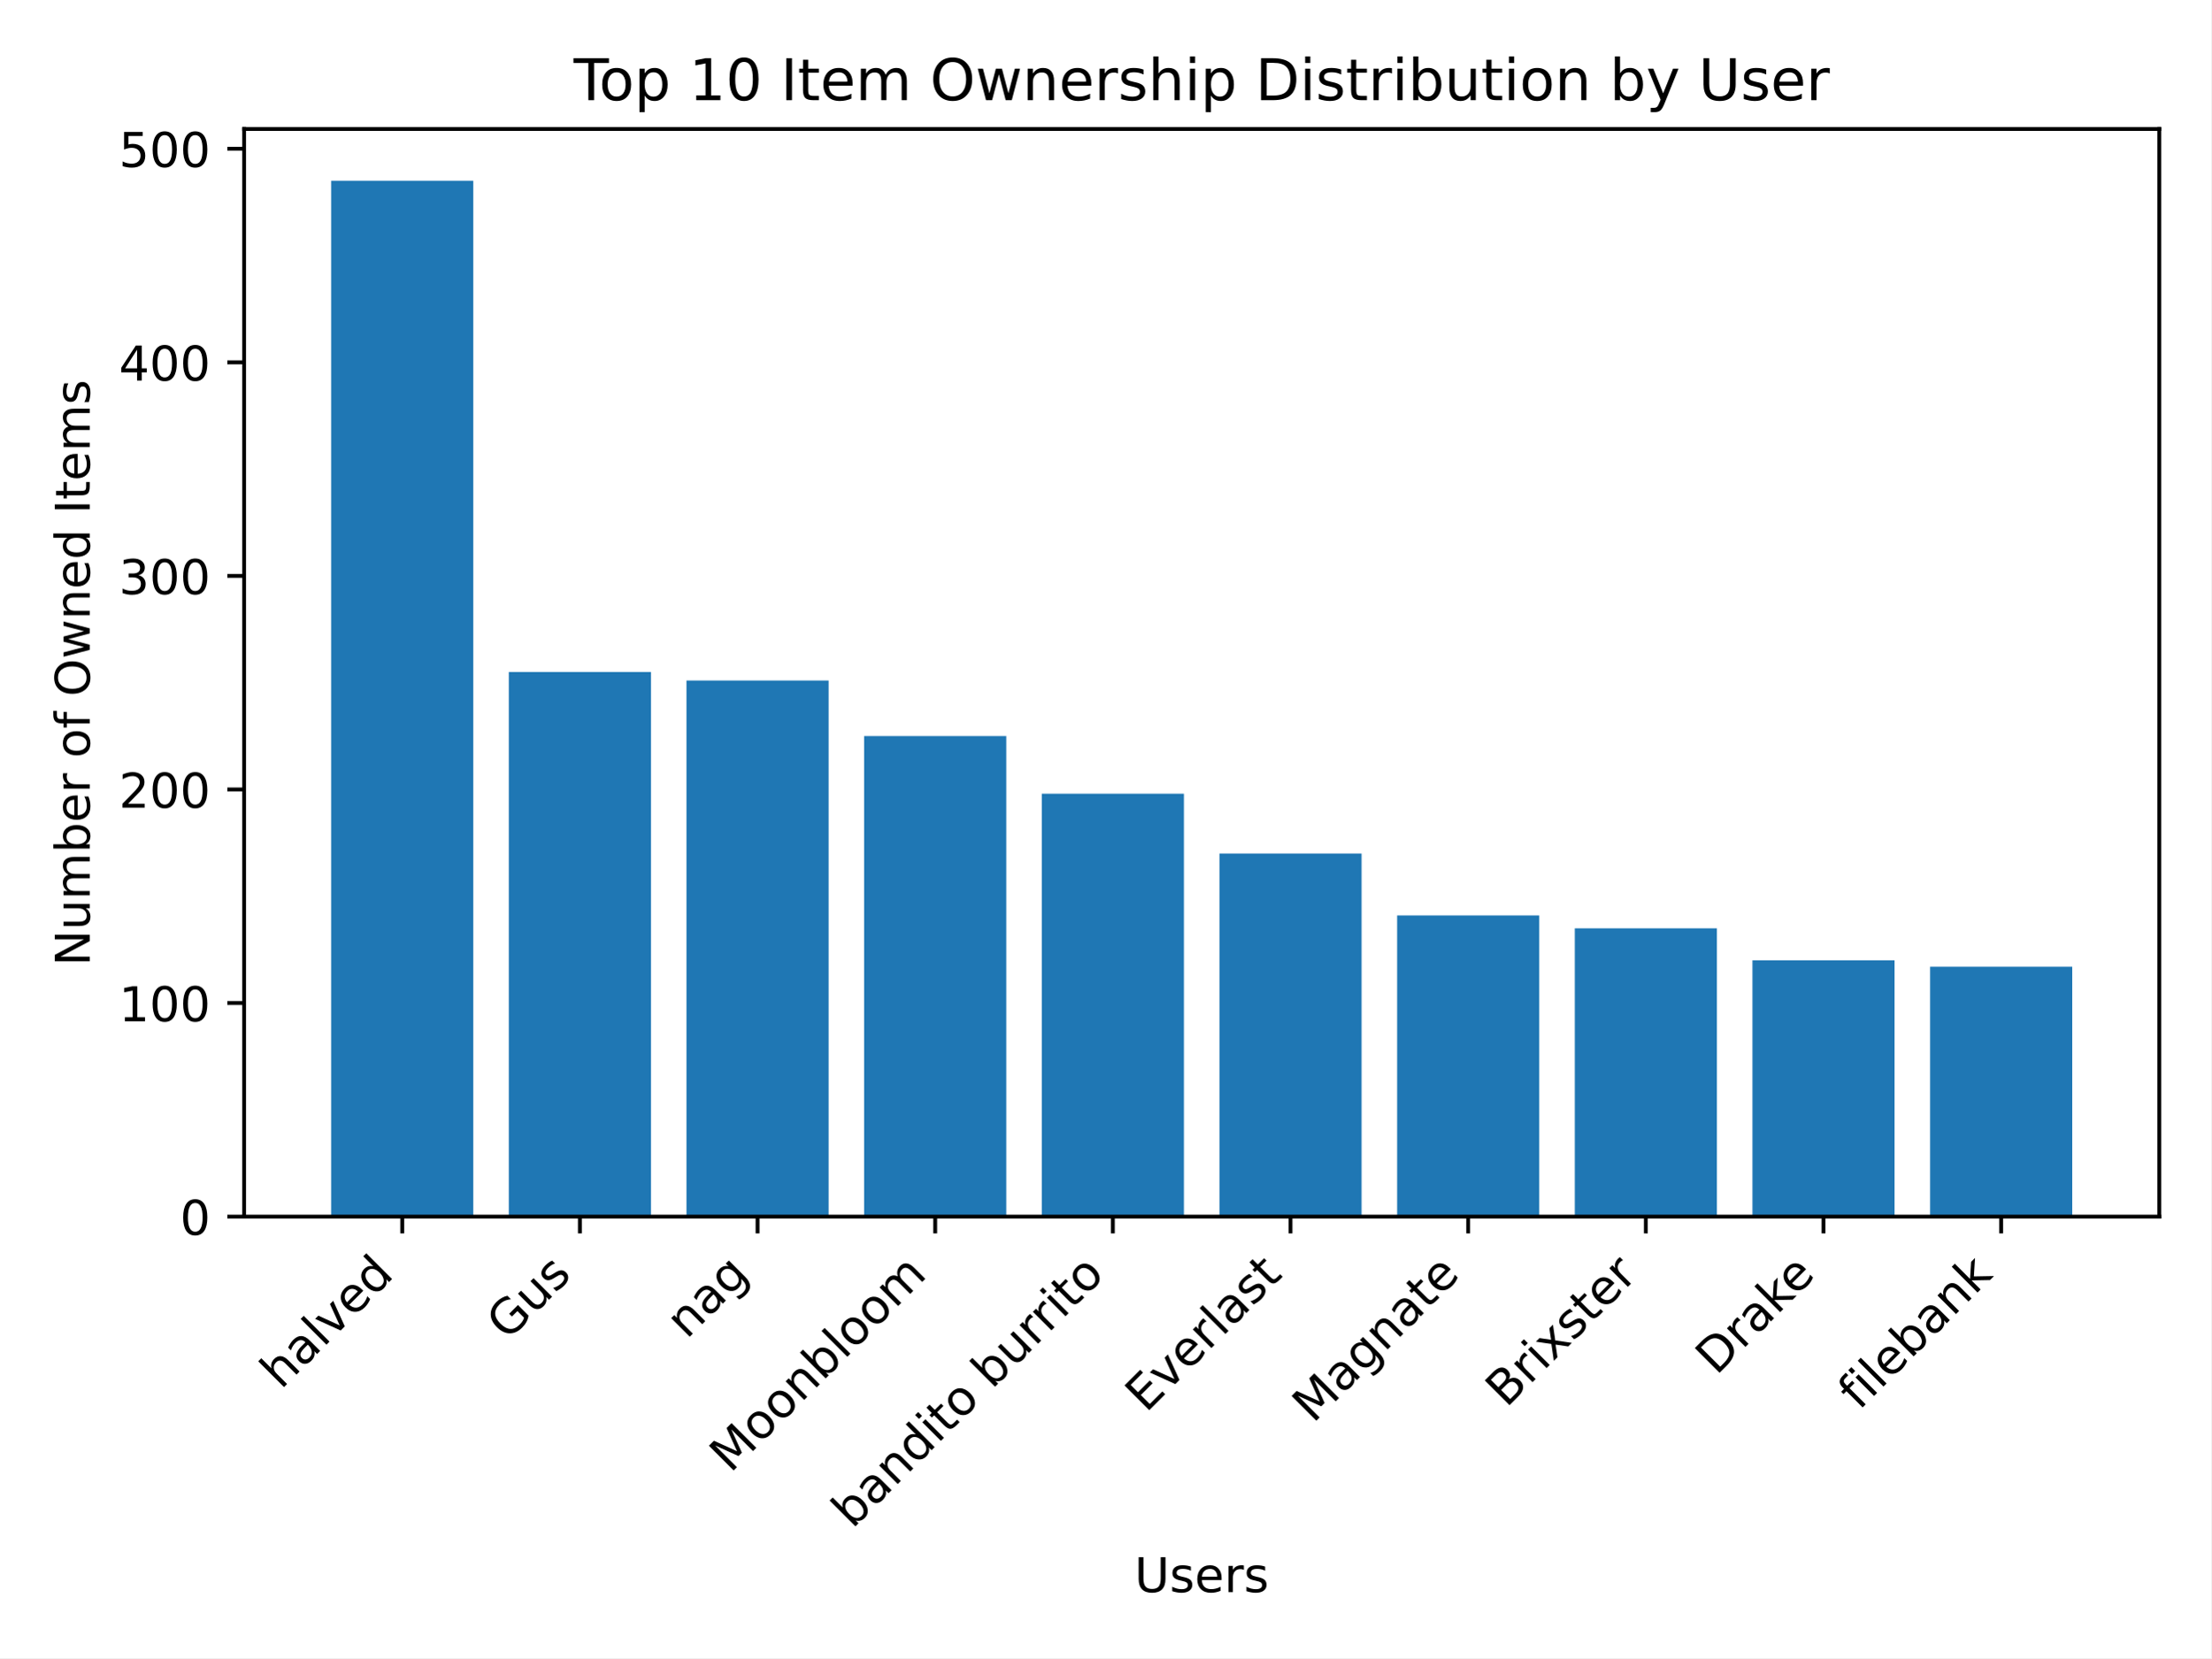
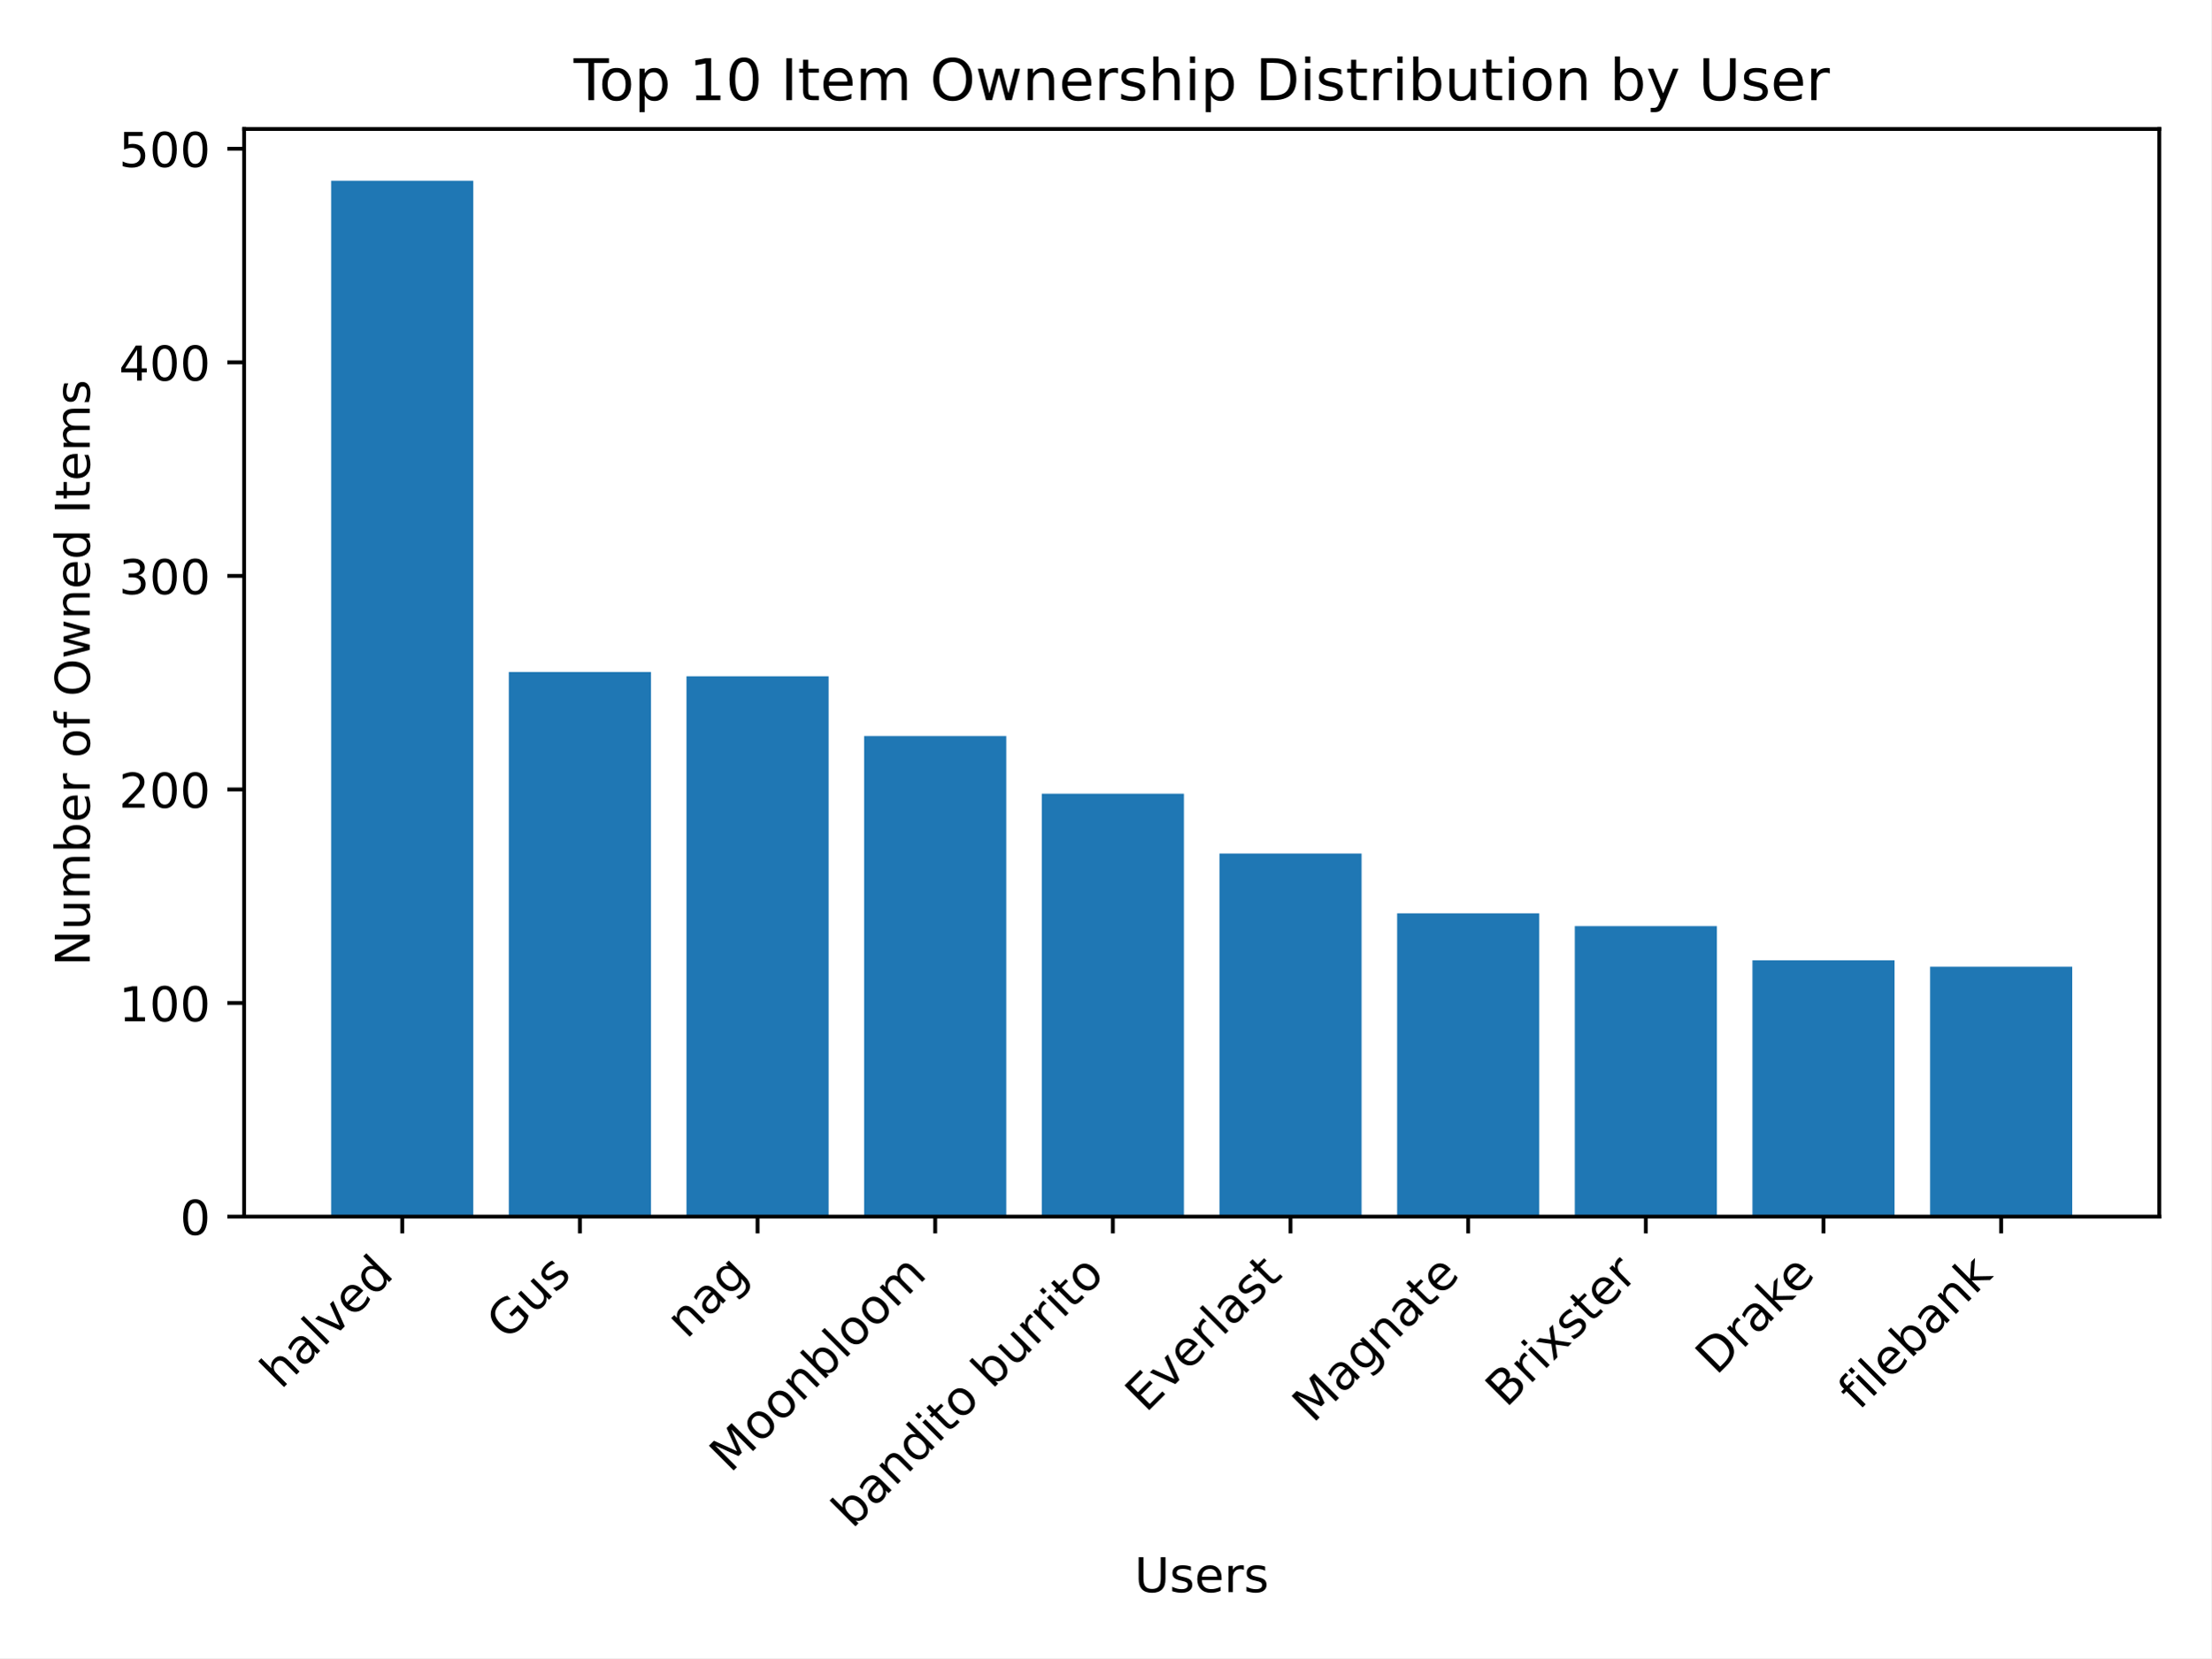
<svg xmlns="http://www.w3.org/2000/svg" xmlns:xlink="http://www.w3.org/1999/xlink" width="460.8pt" height="345.6pt" viewBox="0 0 460.8 345.6" version="1.1">
  <defs>
    <style type="text/css">*{stroke-linejoin: round; stroke-linecap: butt}</style>
  </defs>
  <g id="figure_1">
    <g id="patch_1">
      <path d="M 0 345.6  L 460.8 345.6  L 460.8 0  L 0 0  z " style="fill: #ffffff" />
    </g>
    <g id="axes_1">
      <g id="patch_2">
        <path d="M 50.87 253.581  L 450 253.581  L 450 26.88  L 50.87 26.88  z " style="fill: #ffffff" />
      </g>
      <g id="patch_3">
-         <path d="M 69.012 253.581  L 98.632 253.581  L 98.632 37.675  L 69.012 37.675  z " clip-path="url(#p474a1abf50)" style="fill: #1f77b4" />
+         <path d="M 69.012 253.581  L 98.632 253.581  L 98.632 37.675  L 69.012 37.675  z " clip-path="url(#p9bb1d4ea49)" style="fill: #1f77b4" />
      </g>
      <g id="patch_4">
-         <path d="M 106.037 253.581  L 135.657 253.581  L 135.657 140.063  L 106.037 140.063  z " clip-path="url(#p474a1abf50)" style="fill: #1f77b4" />
+         <path d="M 106.037 253.581  L 135.657 253.581  L 135.657 140.063  L 106.037 140.063  z " clip-path="url(#p9bb1d4ea49)" style="fill: #1f77b4" />
      </g>
      <g id="patch_5">
-         <path d="M 143.062 253.581  L 172.682 253.581  L 172.682 141.844  L 143.062 141.844  z " clip-path="url(#p474a1abf50)" style="fill: #1f77b4" />
+         <path d="M 143.062 253.581  L 172.682 253.581  L 172.682 140.954  L 143.062 140.954  z " clip-path="url(#p9bb1d4ea49)" style="fill: #1f77b4" />
      </g>
      <g id="patch_6">
-         <path d="M 180.087 253.581  L 209.707 253.581  L 209.707 153.418  L 180.087 153.418  z " clip-path="url(#p474a1abf50)" style="fill: #1f77b4" />
+         <path d="M 180.087 253.581  L 209.707 253.581  L 209.707 153.418  L 180.087 153.418  z " clip-path="url(#p9bb1d4ea49)" style="fill: #1f77b4" />
      </g>
      <g id="patch_7">
-         <path d="M 217.112 253.581  L 246.732 253.581  L 246.732 165.438  L 217.112 165.438  z " clip-path="url(#p474a1abf50)" style="fill: #1f77b4" />
+         <path d="M 217.112 253.581  L 246.732 253.581  L 246.732 165.438  L 217.112 165.438  z " clip-path="url(#p9bb1d4ea49)" style="fill: #1f77b4" />
      </g>
      <g id="patch_8">
-         <path d="M 254.138 253.581  L 283.758 253.581  L 283.758 177.902  L 254.138 177.902  z " clip-path="url(#p474a1abf50)" style="fill: #1f77b4" />
+         <path d="M 254.138 253.581  L 283.758 253.581  L 283.758 177.902  L 254.138 177.902  z " clip-path="url(#p9bb1d4ea49)" style="fill: #1f77b4" />
      </g>
      <g id="patch_9">
-         <path d="M 291.163 253.581  L 320.783 253.581  L 320.783 190.812  L 291.163 190.812  z " clip-path="url(#p474a1abf50)" style="fill: #1f77b4" />
+         <path d="M 291.163 253.581  L 320.783 253.581  L 320.783 190.367  L 291.163 190.367  z " clip-path="url(#p9bb1d4ea49)" style="fill: #1f77b4" />
      </g>
      <g id="patch_10">
-         <path d="M 328.188 253.581  L 357.808 253.581  L 357.808 193.483  L 328.188 193.483  z " clip-path="url(#p474a1abf50)" style="fill: #1f77b4" />
+         <path d="M 328.188 253.581  L 357.808 253.581  L 357.808 193.038  L 328.188 193.038  z " clip-path="url(#p9bb1d4ea49)" style="fill: #1f77b4" />
      </g>
      <g id="patch_11">
-         <path d="M 365.213 253.581  L 394.833 253.581  L 394.833 200.161  L 365.213 200.161  z " clip-path="url(#p474a1abf50)" style="fill: #1f77b4" />
+         <path d="M 365.213 253.581  L 394.833 253.581  L 394.833 200.161  L 365.213 200.161  z " clip-path="url(#p9bb1d4ea49)" style="fill: #1f77b4" />
      </g>
      <g id="patch_12">
-         <path d="M 402.238 253.581  L 431.858 253.581  L 431.858 201.496  L 402.238 201.496  z " clip-path="url(#p474a1abf50)" style="fill: #1f77b4" />
+         <path d="M 402.238 253.581  L 431.858 253.581  L 431.858 201.496  L 402.238 201.496  z " clip-path="url(#p9bb1d4ea49)" style="fill: #1f77b4" />
      </g>
      <g id="matplotlib.axis_1">
        <g id="xtick_1">
          <g id="line2d_1">
            <defs>
-               <path id="m99b3685de8" d="M 0 0  L 0 3.5  " style="stroke: #000000; stroke-width: 0.8" />
+               <path id="mb098b5fdfd" d="M 0 0  L 0 3.5  " style="stroke: #000000; stroke-width: 0.8" />
            </defs>
            <g>
-               <use xlink:href="#m99b3685de8" x="83.822" y="253.581" style="stroke: #000000; stroke-width: 0.8" />
+               <use xlink:href="#mb098b5fdfd" x="83.822" y="253.581" style="stroke: #000000; stroke-width: 0.8" />
            </g>
          </g>
          <g id="text_1">
            <g transform="translate(58.54764 289.7576) rotate(-45) scale(0.1 -0.1)">
              <defs>
                <path id="DejaVuSans-68" d="M 3513 2113  L 3513 0  L 2938 0  L 2938 2094  Q 2938 2591 2744 2837  Q 2550 3084 2163 3084  Q 1697 3084 1428 2787  Q 1159 2491 1159 1978  L 1159 0  L 581 0  L 581 4863  L 1159 4863  L 1159 2956  Q 1366 3272 1645 3428  Q 1925 3584 2291 3584  Q 2894 3584 3203 3211  Q 3513 2838 3513 2113  z " transform="scale(0.015625)" />
                <path id="DejaVuSans-61" d="M 2194 1759  Q 1497 1759 1228 1600  Q 959 1441 959 1056  Q 959 750 1161 570  Q 1363 391 1709 391  Q 2188 391 2477 730  Q 2766 1069 2766 1631  L 2766 1759  L 2194 1759  z M 3341 1997  L 3341 0  L 2766 0  L 2766 531  Q 2569 213 2275 61  Q 1981 -91 1556 -91  Q 1019 -91 701 211  Q 384 513 384 1019  Q 384 1609 779 1909  Q 1175 2209 1959 2209  L 2766 2209  L 2766 2266  Q 2766 2663 2505 2880  Q 2244 3097 1772 3097  Q 1472 3097 1187 3025  Q 903 2953 641 2809  L 641 3341  Q 956 3463 1253 3523  Q 1550 3584 1831 3584  Q 2591 3584 2966 3190  Q 3341 2797 3341 1997  z " transform="scale(0.015625)" />
                <path id="DejaVuSans-6c" d="M 603 4863  L 1178 4863  L 1178 0  L 603 0  L 603 4863  z " transform="scale(0.015625)" />
                <path id="DejaVuSans-76" d="M 191 3500  L 800 3500  L 1894 563  L 2988 3500  L 3597 3500  L 2284 0  L 1503 0  L 191 3500  z " transform="scale(0.015625)" />
                <path id="DejaVuSans-65" d="M 3597 1894  L 3597 1613  L 953 1613  Q 991 1019 1311 708  Q 1631 397 2203 397  Q 2534 397 2845 478  Q 3156 559 3463 722  L 3463 178  Q 3153 47 2828 -22  Q 2503 -91 2169 -91  Q 1331 -91 842 396  Q 353 884 353 1716  Q 353 2575 817 3079  Q 1281 3584 2069 3584  Q 2775 3584 3186 3129  Q 3597 2675 3597 1894  z M 3022 2063  Q 3016 2534 2758 2815  Q 2500 3097 2075 3097  Q 1594 3097 1305 2825  Q 1016 2553 972 2059  L 3022 2063  z " transform="scale(0.015625)" />
                <path id="DejaVuSans-64" d="M 2906 2969  L 2906 4863  L 3481 4863  L 3481 0  L 2906 0  L 2906 525  Q 2725 213 2448 61  Q 2172 -91 1784 -91  Q 1150 -91 751 415  Q 353 922 353 1747  Q 353 2572 751 3078  Q 1150 3584 1784 3584  Q 2172 3584 2448 3432  Q 2725 3281 2906 2969  z M 947 1747  Q 947 1113 1208 752  Q 1469 391 1925 391  Q 2381 391 2643 752  Q 2906 1113 2906 1747  Q 2906 2381 2643 2742  Q 2381 3103 1925 3103  Q 1469 3103 1208 2742  Q 947 2381 947 1747  z " transform="scale(0.015625)" />
              </defs>
              <use xlink:href="#DejaVuSans-68" />
              <use xlink:href="#DejaVuSans-61" x="63.379" />
              <use xlink:href="#DejaVuSans-6c" x="124.658" />
              <use xlink:href="#DejaVuSans-76" x="152.441" />
              <use xlink:href="#DejaVuSans-65" x="211.621" />
              <use xlink:href="#DejaVuSans-64" x="273.145" />
            </g>
          </g>
        </g>
        <g id="xtick_2">
          <g id="line2d_2">
            <g>
-               <use xlink:href="#m99b3685de8" x="120.847" y="253.581" style="stroke: #000000; stroke-width: 0.8" />
+               <use xlink:href="#mb098b5fdfd" x="120.847" y="253.581" style="stroke: #000000; stroke-width: 0.8" />
            </g>
          </g>
          <g id="text_2">
            <g transform="translate(105.7329 279.5973) rotate(-45) scale(0.1 -0.1)">
              <defs>
                <path id="DejaVuSans-47" d="M 3809 666  L 3809 1919  L 2778 1919  L 2778 2438  L 4434 2438  L 4434 434  Q 4069 175 3628 42  Q 3188 -91 2688 -91  Q 1594 -91 976 548  Q 359 1188 359 2328  Q 359 3472 976 4111  Q 1594 4750 2688 4750  Q 3144 4750 3555 4637  Q 3966 4525 4313 4306  L 4313 3634  Q 3963 3931 3569 4081  Q 3175 4231 2741 4231  Q 1884 4231 1454 3753  Q 1025 3275 1025 2328  Q 1025 1384 1454 906  Q 1884 428 2741 428  Q 3075 428 3337 486  Q 3600 544 3809 666  z " transform="scale(0.015625)" />
                <path id="DejaVuSans-75" d="M 544 1381  L 544 3500  L 1119 3500  L 1119 1403  Q 1119 906 1312 657  Q 1506 409 1894 409  Q 2359 409 2629 706  Q 2900 1003 2900 1516  L 2900 3500  L 3475 3500  L 3475 0  L 2900 0  L 2900 538  Q 2691 219 2414 64  Q 2138 -91 1772 -91  Q 1169 -91 856 284  Q 544 659 544 1381  z M 1991 3584  L 1991 3584  z " transform="scale(0.015625)" />
                <path id="DejaVuSans-73" d="M 2834 3397  L 2834 2853  Q 2591 2978 2328 3040  Q 2066 3103 1784 3103  Q 1356 3103 1142 2972  Q 928 2841 928 2578  Q 928 2378 1081 2264  Q 1234 2150 1697 2047  L 1894 2003  Q 2506 1872 2764 1633  Q 3022 1394 3022 966  Q 3022 478 2636 193  Q 2250 -91 1575 -91  Q 1294 -91 989 -36  Q 684 19 347 128  L 347 722  Q 666 556 975 473  Q 1284 391 1588 391  Q 1994 391 2212 530  Q 2431 669 2431 922  Q 2431 1156 2273 1281  Q 2116 1406 1581 1522  L 1381 1569  Q 847 1681 609 1914  Q 372 2147 372 2553  Q 372 3047 722 3315  Q 1072 3584 1716 3584  Q 2034 3584 2315 3537  Q 2597 3491 2834 3397  z " transform="scale(0.015625)" />
              </defs>
              <use xlink:href="#DejaVuSans-47" />
              <use xlink:href="#DejaVuSans-75" x="77.49" />
              <use xlink:href="#DejaVuSans-73" x="140.869" />
            </g>
          </g>
        </g>
        <g id="xtick_3">
          <g id="line2d_3">
            <g>
-               <use xlink:href="#m99b3685de8" x="157.872" y="253.581" style="stroke: #000000; stroke-width: 0.8" />
+               <use xlink:href="#mb098b5fdfd" x="157.872" y="253.581" style="stroke: #000000; stroke-width: 0.8" />
            </g>
          </g>
          <g id="text_3">
            <g transform="translate(143.0983 279.257) rotate(-45) scale(0.1 -0.1)">
              <defs>
                <path id="DejaVuSans-6e" d="M 3513 2113  L 3513 0  L 2938 0  L 2938 2094  Q 2938 2591 2744 2837  Q 2550 3084 2163 3084  Q 1697 3084 1428 2787  Q 1159 2491 1159 1978  L 1159 0  L 581 0  L 581 3500  L 1159 3500  L 1159 2956  Q 1366 3272 1645 3428  Q 1925 3584 2291 3584  Q 2894 3584 3203 3211  Q 3513 2838 3513 2113  z " transform="scale(0.015625)" />
                <path id="DejaVuSans-67" d="M 2906 1791  Q 2906 2416 2648 2759  Q 2391 3103 1925 3103  Q 1463 3103 1205 2759  Q 947 2416 947 1791  Q 947 1169 1205 825  Q 1463 481 1925 481  Q 2391 481 2648 825  Q 2906 1169 2906 1791  z M 3481 434  Q 3481 -459 3084 -895  Q 2688 -1331 1869 -1331  Q 1566 -1331 1297 -1286  Q 1028 -1241 775 -1147  L 775 -588  Q 1028 -725 1275 -790  Q 1522 -856 1778 -856  Q 2344 -856 2625 -561  Q 2906 -266 2906 331  L 2906 616  Q 2728 306 2450 153  Q 2172 0 1784 0  Q 1141 0 747 490  Q 353 981 353 1791  Q 353 2603 747 3093  Q 1141 3584 1784 3584  Q 2172 3584 2450 3431  Q 2728 3278 2906 2969  L 2906 3500  L 3481 3500  L 3481 434  z " transform="scale(0.015625)" />
              </defs>
              <use xlink:href="#DejaVuSans-6e" />
              <use xlink:href="#DejaVuSans-61" x="63.379" />
              <use xlink:href="#DejaVuSans-67" x="124.658" />
            </g>
          </g>
        </g>
        <g id="xtick_4">
          <g id="line2d_4">
            <g>
-               <use xlink:href="#m99b3685de8" x="194.897" y="253.581" style="stroke: #000000; stroke-width: 0.8" />
+               <use xlink:href="#mb098b5fdfd" x="194.897" y="253.581" style="stroke: #000000; stroke-width: 0.8" />
            </g>
          </g>
          <g id="text_4">
            <g transform="translate(152.197 307.1833) rotate(-45) scale(0.1 -0.1)">
              <defs>
                <path id="DejaVuSans-4d" d="M 628 4666  L 1569 4666  L 2759 1491  L 3956 4666  L 4897 4666  L 4897 0  L 4281 0  L 4281 4097  L 3078 897  L 2444 897  L 1241 4097  L 1241 0  L 628 0  L 628 4666  z " transform="scale(0.015625)" />
                <path id="DejaVuSans-6f" d="M 1959 3097  Q 1497 3097 1228 2736  Q 959 2375 959 1747  Q 959 1119 1226 758  Q 1494 397 1959 397  Q 2419 397 2687 759  Q 2956 1122 2956 1747  Q 2956 2369 2687 2733  Q 2419 3097 1959 3097  z M 1959 3584  Q 2709 3584 3137 3096  Q 3566 2609 3566 1747  Q 3566 888 3137 398  Q 2709 -91 1959 -91  Q 1206 -91 779 398  Q 353 888 353 1747  Q 353 2609 779 3096  Q 1206 3584 1959 3584  z " transform="scale(0.015625)" />
                <path id="DejaVuSans-62" d="M 3116 1747  Q 3116 2381 2855 2742  Q 2594 3103 2138 3103  Q 1681 3103 1420 2742  Q 1159 2381 1159 1747  Q 1159 1113 1420 752  Q 1681 391 2138 391  Q 2594 391 2855 752  Q 3116 1113 3116 1747  z M 1159 2969  Q 1341 3281 1617 3432  Q 1894 3584 2278 3584  Q 2916 3584 3314 3078  Q 3713 2572 3713 1747  Q 3713 922 3314 415  Q 2916 -91 2278 -91  Q 1894 -91 1617 61  Q 1341 213 1159 525  L 1159 0  L 581 0  L 581 4863  L 1159 4863  L 1159 2969  z " transform="scale(0.015625)" />
                <path id="DejaVuSans-6d" d="M 3328 2828  Q 3544 3216 3844 3400  Q 4144 3584 4550 3584  Q 5097 3584 5394 3201  Q 5691 2819 5691 2113  L 5691 0  L 5113 0  L 5113 2094  Q 5113 2597 4934 2840  Q 4756 3084 4391 3084  Q 3944 3084 3684 2787  Q 3425 2491 3425 1978  L 3425 0  L 2847 0  L 2847 2094  Q 2847 2600 2669 2842  Q 2491 3084 2119 3084  Q 1678 3084 1418 2786  Q 1159 2488 1159 1978  L 1159 0  L 581 0  L 581 3500  L 1159 3500  L 1159 2956  Q 1356 3278 1631 3431  Q 1906 3584 2284 3584  Q 2666 3584 2933 3390  Q 3200 3197 3328 2828  z " transform="scale(0.015625)" />
              </defs>
              <use xlink:href="#DejaVuSans-4d" />
              <use xlink:href="#DejaVuSans-6f" x="86.279" />
              <use xlink:href="#DejaVuSans-6f" x="147.461" />
              <use xlink:href="#DejaVuSans-6e" x="208.643" />
              <use xlink:href="#DejaVuSans-62" x="272.021" />
              <use xlink:href="#DejaVuSans-6c" x="335.498" />
              <use xlink:href="#DejaVuSans-6f" x="363.281" />
              <use xlink:href="#DejaVuSans-6f" x="424.463" />
              <use xlink:href="#DejaVuSans-6d" x="485.645" />
            </g>
          </g>
        </g>
        <g id="xtick_5">
          <g id="line2d_5">
            <g>
-               <use xlink:href="#m99b3685de8" x="231.922" y="253.581" style="stroke: #000000; stroke-width: 0.8" />
+               <use xlink:href="#mb098b5fdfd" x="231.922" y="253.581" style="stroke: #000000; stroke-width: 0.8" />
            </g>
          </g>
          <g id="text_5">
            <g transform="translate(177.6255 318.7799) rotate(-45) scale(0.1 -0.1)">
              <defs>
                <path id="DejaVuSans-69" d="M 603 3500  L 1178 3500  L 1178 0  L 603 0  L 603 3500  z M 603 4863  L 1178 4863  L 1178 4134  L 603 4134  L 603 4863  z " transform="scale(0.015625)" />
                <path id="DejaVuSans-74" d="M 1172 4494  L 1172 3500  L 2356 3500  L 2356 3053  L 1172 3053  L 1172 1153  Q 1172 725 1289 603  Q 1406 481 1766 481  L 2356 481  L 2356 0  L 1766 0  Q 1100 0 847 248  Q 594 497 594 1153  L 594 3053  L 172 3053  L 172 3500  L 594 3500  L 594 4494  L 1172 4494  z " transform="scale(0.015625)" />
                <path id="DejaVuSans-20" transform="scale(0.015625)" />
                <path id="DejaVuSans-72" d="M 2631 2963  Q 2534 3019 2420 3045  Q 2306 3072 2169 3072  Q 1681 3072 1420 2755  Q 1159 2438 1159 1844  L 1159 0  L 581 0  L 581 3500  L 1159 3500  L 1159 2956  Q 1341 3275 1631 3429  Q 1922 3584 2338 3584  Q 2397 3584 2469 3576  Q 2541 3569 2628 3553  L 2631 2963  z " transform="scale(0.015625)" />
              </defs>
              <use xlink:href="#DejaVuSans-62" />
              <use xlink:href="#DejaVuSans-61" x="63.477" />
              <use xlink:href="#DejaVuSans-6e" x="124.756" />
              <use xlink:href="#DejaVuSans-64" x="188.135" />
              <use xlink:href="#DejaVuSans-69" x="251.611" />
              <use xlink:href="#DejaVuSans-74" x="279.395" />
              <use xlink:href="#DejaVuSans-6f" x="318.604" />
              <use xlink:href="#DejaVuSans-20" x="379.785" />
              <use xlink:href="#DejaVuSans-62" x="411.572" />
              <use xlink:href="#DejaVuSans-75" x="475.049" />
              <use xlink:href="#DejaVuSans-72" x="538.428" />
              <use xlink:href="#DejaVuSans-72" x="577.791" />
              <use xlink:href="#DejaVuSans-69" x="618.904" />
              <use xlink:href="#DejaVuSans-74" x="646.688" />
              <use xlink:href="#DejaVuSans-6f" x="685.896" />
            </g>
          </g>
        </g>
        <g id="xtick_6">
          <g id="line2d_6">
            <g>
-               <use xlink:href="#m99b3685de8" x="268.948" y="253.581" style="stroke: #000000; stroke-width: 0.8" />
+               <use xlink:href="#mb098b5fdfd" x="268.948" y="253.581" style="stroke: #000000; stroke-width: 0.8" />
            </g>
          </g>
          <g id="text_6">
            <g transform="translate(238.8126 294.6178) rotate(-45) scale(0.1 -0.1)">
              <defs>
                <path id="DejaVuSans-45" d="M 628 4666  L 3578 4666  L 3578 4134  L 1259 4134  L 1259 2753  L 3481 2753  L 3481 2222  L 1259 2222  L 1259 531  L 3634 531  L 3634 0  L 628 0  L 628 4666  z " transform="scale(0.015625)" />
              </defs>
              <use xlink:href="#DejaVuSans-45" />
              <use xlink:href="#DejaVuSans-76" x="63.184" />
              <use xlink:href="#DejaVuSans-65" x="122.363" />
              <use xlink:href="#DejaVuSans-72" x="183.887" />
              <use xlink:href="#DejaVuSans-6c" x="225" />
              <use xlink:href="#DejaVuSans-61" x="252.783" />
              <use xlink:href="#DejaVuSans-73" x="314.062" />
              <use xlink:href="#DejaVuSans-74" x="366.162" />
            </g>
          </g>
        </g>
        <g id="xtick_7">
          <g id="line2d_7">
            <g>
-               <use xlink:href="#m99b3685de8" x="305.973" y="253.581" style="stroke: #000000; stroke-width: 0.8" />
+               <use xlink:href="#mb098b5fdfd" x="305.973" y="253.581" style="stroke: #000000; stroke-width: 0.8" />
            </g>
          </g>
          <g id="text_7">
            <g transform="translate(273.6412 296.8143) rotate(-45) scale(0.1 -0.1)">
              <use xlink:href="#DejaVuSans-4d" />
              <use xlink:href="#DejaVuSans-61" x="86.279" />
              <use xlink:href="#DejaVuSans-67" x="147.559" />
              <use xlink:href="#DejaVuSans-6e" x="211.035" />
              <use xlink:href="#DejaVuSans-61" x="274.414" />
              <use xlink:href="#DejaVuSans-74" x="335.693" />
              <use xlink:href="#DejaVuSans-65" x="374.902" />
            </g>
          </g>
        </g>
        <g id="xtick_8">
          <g id="line2d_8">
            <g>
-               <use xlink:href="#m99b3685de8" x="342.998" y="253.581" style="stroke: #000000; stroke-width: 0.8" />
+               <use xlink:href="#mb098b5fdfd" x="342.998" y="253.581" style="stroke: #000000; stroke-width: 0.8" />
            </g>
          </g>
          <g id="text_8">
            <g transform="translate(313.9057 293.5748) rotate(-45) scale(0.1 -0.1)">
              <defs>
                <path id="DejaVuSans-42" d="M 1259 2228  L 1259 519  L 2272 519  Q 2781 519 3026 730  Q 3272 941 3272 1375  Q 3272 1813 3026 2020  Q 2781 2228 2272 2228  L 1259 2228  z M 1259 4147  L 1259 2741  L 2194 2741  Q 2656 2741 2882 2914  Q 3109 3088 3109 3444  Q 3109 3797 2882 3972  Q 2656 4147 2194 4147  L 1259 4147  z M 628 4666  L 2241 4666  Q 2963 4666 3353 4366  Q 3744 4066 3744 3513  Q 3744 3084 3544 2831  Q 3344 2578 2956 2516  Q 3422 2416 3680 2098  Q 3938 1781 3938 1306  Q 3938 681 3513 340  Q 3088 0 2303 0  L 628 0  L 628 4666  z " transform="scale(0.015625)" />
                <path id="DejaVuSans-78" d="M 3513 3500  L 2247 1797  L 3578 0  L 2900 0  L 1881 1375  L 863 0  L 184 0  L 1544 1831  L 300 3500  L 978 3500  L 1906 2253  L 2834 3500  L 3513 3500  z " transform="scale(0.015625)" />
              </defs>
              <use xlink:href="#DejaVuSans-42" />
              <use xlink:href="#DejaVuSans-72" x="68.604" />
              <use xlink:href="#DejaVuSans-69" x="109.717" />
              <use xlink:href="#DejaVuSans-78" x="137.5" />
              <use xlink:href="#DejaVuSans-73" x="196.68" />
              <use xlink:href="#DejaVuSans-74" x="248.779" />
              <use xlink:href="#DejaVuSans-65" x="287.988" />
              <use xlink:href="#DejaVuSans-72" x="349.512" />
            </g>
          </g>
        </g>
        <g id="xtick_9">
          <g id="line2d_9">
            <g>
-               <use xlink:href="#m99b3685de8" x="380.023" y="253.581" style="stroke: #000000; stroke-width: 0.8" />
+               <use xlink:href="#mb098b5fdfd" x="380.023" y="253.581" style="stroke: #000000; stroke-width: 0.8" />
            </g>
          </g>
          <g id="text_9">
            <g transform="translate(357.6781 286.8275) rotate(-45) scale(0.1 -0.1)">
              <defs>
                <path id="DejaVuSans-44" d="M 1259 4147  L 1259 519  L 2022 519  Q 2988 519 3436 956  Q 3884 1394 3884 2338  Q 3884 3275 3436 3711  Q 2988 4147 2022 4147  L 1259 4147  z M 628 4666  L 1925 4666  Q 3281 4666 3915 4102  Q 4550 3538 4550 2338  Q 4550 1131 3912 565  Q 3275 0 1925 0  L 628 0  L 628 4666  z " transform="scale(0.015625)" />
                <path id="DejaVuSans-6b" d="M 581 4863  L 1159 4863  L 1159 1991  L 2875 3500  L 3609 3500  L 1753 1863  L 3688 0  L 2938 0  L 1159 1709  L 1159 0  L 581 0  L 581 4863  z " transform="scale(0.015625)" />
              </defs>
              <use xlink:href="#DejaVuSans-44" />
              <use xlink:href="#DejaVuSans-72" x="77.002" />
              <use xlink:href="#DejaVuSans-61" x="118.115" />
              <use xlink:href="#DejaVuSans-6b" x="179.395" />
              <use xlink:href="#DejaVuSans-65" x="233.68" />
            </g>
          </g>
        </g>
        <g id="xtick_10">
          <g id="line2d_10">
            <g>
-               <use xlink:href="#m99b3685de8" x="417.048" y="253.581" style="stroke: #000000; stroke-width: 0.8" />
+               <use xlink:href="#mb098b5fdfd" x="417.048" y="253.581" style="stroke: #000000; stroke-width: 0.8" />
            </g>
          </g>
          <g id="text_10">
            <g transform="translate(387.41 294.1206) rotate(-45) scale(0.1 -0.1)">
              <defs>
                <path id="DejaVuSans-66" d="M 2375 4863  L 2375 4384  L 1825 4384  Q 1516 4384 1395 4259  Q 1275 4134 1275 3809  L 1275 3500  L 2222 3500  L 2222 3053  L 1275 3053  L 1275 0  L 697 0  L 697 3053  L 147 3053  L 147 3500  L 697 3500  L 697 3744  Q 697 4328 969 4595  Q 1241 4863 1831 4863  L 2375 4863  z " transform="scale(0.015625)" />
              </defs>
              <use xlink:href="#DejaVuSans-66" />
              <use xlink:href="#DejaVuSans-69" x="35.205" />
              <use xlink:href="#DejaVuSans-6c" x="62.988" />
              <use xlink:href="#DejaVuSans-65" x="90.771" />
              <use xlink:href="#DejaVuSans-62" x="152.295" />
              <use xlink:href="#DejaVuSans-61" x="215.771" />
              <use xlink:href="#DejaVuSans-6e" x="277.051" />
              <use xlink:href="#DejaVuSans-6b" x="340.43" />
            </g>
          </g>
        </g>
        <g id="text_11">
          <g transform="translate(236.4342 331.8489) scale(0.1 -0.1)">
            <defs>
              <path id="DejaVuSans-55" d="M 556 4666  L 1191 4666  L 1191 1831  Q 1191 1081 1462 751  Q 1734 422 2344 422  Q 2950 422 3222 751  Q 3494 1081 3494 1831  L 3494 4666  L 4128 4666  L 4128 1753  Q 4128 841 3676 375  Q 3225 -91 2344 -91  Q 1459 -91 1007 375  Q 556 841 556 1753  L 556 4666  z " transform="scale(0.015625)" />
            </defs>
            <use xlink:href="#DejaVuSans-55" />
            <use xlink:href="#DejaVuSans-73" x="73.193" />
            <use xlink:href="#DejaVuSans-65" x="125.293" />
            <use xlink:href="#DejaVuSans-72" x="186.816" />
            <use xlink:href="#DejaVuSans-73" x="227.93" />
          </g>
        </g>
      </g>
      <g id="matplotlib.axis_2">
        <g id="ytick_1">
          <g id="line2d_11">
            <defs>
-               <path id="mf4f3e07216" d="M 0 0  L -3.5 0  " style="stroke: #000000; stroke-width: 0.8" />
+               <path id="m50e7034be6" d="M 0 0  L -3.5 0  " style="stroke: #000000; stroke-width: 0.8" />
            </defs>
            <g>
-               <use xlink:href="#mf4f3e07216" x="50.87" y="253.581" style="stroke: #000000; stroke-width: 0.8" />
+               <use xlink:href="#m50e7034be6" x="50.87" y="253.581" style="stroke: #000000; stroke-width: 0.8" />
            </g>
          </g>
          <g id="text_12">
            <g transform="translate(37.5075 257.3798) scale(0.1 -0.1)">
              <defs>
                <path id="DejaVuSans-30" d="M 2034 4250  Q 1547 4250 1301 3770  Q 1056 3291 1056 2328  Q 1056 1369 1301 889  Q 1547 409 2034 409  Q 2525 409 2770 889  Q 3016 1369 3016 2328  Q 3016 3291 2770 3770  Q 2525 4250 2034 4250  z M 2034 4750  Q 2819 4750 3233 4129  Q 3647 3509 3647 2328  Q 3647 1150 3233 529  Q 2819 -91 2034 -91  Q 1250 -91 836 529  Q 422 1150 422 2328  Q 422 3509 836 4129  Q 1250 4750 2034 4750  z " transform="scale(0.015625)" />
              </defs>
              <use xlink:href="#DejaVuSans-30" />
            </g>
          </g>
        </g>
        <g id="ytick_2">
          <g id="line2d_12">
            <g>
-               <use xlink:href="#mf4f3e07216" x="50.87" y="209.064" style="stroke: #000000; stroke-width: 0.8" />
+               <use xlink:href="#m50e7034be6" x="50.87" y="209.064" style="stroke: #000000; stroke-width: 0.8" />
            </g>
          </g>
          <g id="text_13">
            <g transform="translate(24.7825 212.8632) scale(0.1 -0.1)">
              <defs>
                <path id="DejaVuSans-31" d="M 794 531  L 1825 531  L 1825 4091  L 703 3866  L 703 4441  L 1819 4666  L 2450 4666  L 2450 531  L 3481 531  L 3481 0  L 794 0  L 794 531  z " transform="scale(0.015625)" />
              </defs>
              <use xlink:href="#DejaVuSans-31" />
              <use xlink:href="#DejaVuSans-30" x="63.623" />
              <use xlink:href="#DejaVuSans-30" x="127.246" />
            </g>
          </g>
        </g>
        <g id="ytick_3">
          <g id="line2d_13">
            <g>
-               <use xlink:href="#mf4f3e07216" x="50.87" y="164.547" style="stroke: #000000; stroke-width: 0.8" />
+               <use xlink:href="#m50e7034be6" x="50.87" y="164.547" style="stroke: #000000; stroke-width: 0.8" />
            </g>
          </g>
          <g id="text_14">
            <g transform="translate(24.7825 168.3467) scale(0.1 -0.1)">
              <defs>
                <path id="DejaVuSans-32" d="M 1228 531  L 3431 531  L 3431 0  L 469 0  L 469 531  Q 828 903 1448 1529  Q 2069 2156 2228 2338  Q 2531 2678 2651 2914  Q 2772 3150 2772 3378  Q 2772 3750 2511 3984  Q 2250 4219 1831 4219  Q 1534 4219 1204 4116  Q 875 4013 500 3803  L 500 4441  Q 881 4594 1212 4672  Q 1544 4750 1819 4750  Q 2544 4750 2975 4387  Q 3406 4025 3406 3419  Q 3406 3131 3298 2873  Q 3191 2616 2906 2266  Q 2828 2175 2409 1742  Q 1991 1309 1228 531  z " transform="scale(0.015625)" />
              </defs>
              <use xlink:href="#DejaVuSans-32" />
              <use xlink:href="#DejaVuSans-30" x="63.623" />
              <use xlink:href="#DejaVuSans-30" x="127.246" />
            </g>
          </g>
        </g>
        <g id="ytick_4">
          <g id="line2d_14">
            <g>
-               <use xlink:href="#mf4f3e07216" x="50.87" y="120.031" style="stroke: #000000; stroke-width: 0.8" />
+               <use xlink:href="#m50e7034be6" x="50.87" y="120.031" style="stroke: #000000; stroke-width: 0.8" />
            </g>
          </g>
          <g id="text_15">
            <g transform="translate(24.7825 123.8301) scale(0.1 -0.1)">
              <defs>
                <path id="DejaVuSans-33" d="M 2597 2516  Q 3050 2419 3304 2112  Q 3559 1806 3559 1356  Q 3559 666 3084 287  Q 2609 -91 1734 -91  Q 1441 -91 1130 -33  Q 819 25 488 141  L 488 750  Q 750 597 1062 519  Q 1375 441 1716 441  Q 2309 441 2620 675  Q 2931 909 2931 1356  Q 2931 1769 2642 2001  Q 2353 2234 1838 2234  L 1294 2234  L 1294 2753  L 1863 2753  Q 2328 2753 2575 2939  Q 2822 3125 2822 3475  Q 2822 3834 2567 4026  Q 2313 4219 1838 4219  Q 1578 4219 1281 4162  Q 984 4106 628 3988  L 628 4550  Q 988 4650 1302 4700  Q 1616 4750 1894 4750  Q 2613 4750 3031 4423  Q 3450 4097 3450 3541  Q 3450 3153 3228 2886  Q 3006 2619 2597 2516  z " transform="scale(0.015625)" />
              </defs>
              <use xlink:href="#DejaVuSans-33" />
              <use xlink:href="#DejaVuSans-30" x="63.623" />
              <use xlink:href="#DejaVuSans-30" x="127.246" />
            </g>
          </g>
        </g>
        <g id="ytick_5">
          <g id="line2d_15">
            <g>
-               <use xlink:href="#mf4f3e07216" x="50.87" y="75.514" style="stroke: #000000; stroke-width: 0.8" />
+               <use xlink:href="#m50e7034be6" x="50.87" y="75.514" style="stroke: #000000; stroke-width: 0.8" />
            </g>
          </g>
          <g id="text_16">
            <g transform="translate(24.7825 79.31356) scale(0.1 -0.1)">
              <defs>
                <path id="DejaVuSans-34" d="M 2419 4116  L 825 1625  L 2419 1625  L 2419 4116  z M 2253 4666  L 3047 4666  L 3047 1625  L 3713 1625  L 3713 1100  L 3047 1100  L 3047 0  L 2419 0  L 2419 1100  L 313 1100  L 313 1709  L 2253 4666  z " transform="scale(0.015625)" />
              </defs>
              <use xlink:href="#DejaVuSans-34" />
              <use xlink:href="#DejaVuSans-30" x="63.623" />
              <use xlink:href="#DejaVuSans-30" x="127.246" />
            </g>
          </g>
        </g>
        <g id="ytick_6">
          <g id="line2d_16">
            <g>
-               <use xlink:href="#mf4f3e07216" x="50.87" y="30.998" style="stroke: #000000; stroke-width: 0.8" />
+               <use xlink:href="#m50e7034be6" x="50.87" y="30.998" style="stroke: #000000; stroke-width: 0.8" />
            </g>
          </g>
          <g id="text_17">
            <g transform="translate(24.7825 34.797) scale(0.1 -0.1)">
              <defs>
                <path id="DejaVuSans-35" d="M 691 4666  L 3169 4666  L 3169 4134  L 1269 4134  L 1269 2991  Q 1406 3038 1543 3061  Q 1681 3084 1819 3084  Q 2600 3084 3056 2656  Q 3513 2228 3513 1497  Q 3513 744 3044 326  Q 2575 -91 1722 -91  Q 1428 -91 1123 -41  Q 819 9 494 109  L 494 744  Q 775 591 1075 516  Q 1375 441 1709 441  Q 2250 441 2565 725  Q 2881 1009 2881 1497  Q 2881 1984 2565 2268  Q 2250 2553 1709 2553  Q 1456 2553 1204 2497  Q 953 2441 691 2322  L 691 4666  z " transform="scale(0.015625)" />
              </defs>
              <use xlink:href="#DejaVuSans-35" />
              <use xlink:href="#DejaVuSans-30" x="63.623" />
              <use xlink:href="#DejaVuSans-30" x="127.246" />
            </g>
          </g>
        </g>
        <g id="text_18">
          <g transform="translate(18.70281 201.3342) rotate(-90) scale(0.1 -0.1)">
            <defs>
              <path id="DejaVuSans-4e" d="M 628 4666  L 1478 4666  L 3547 763  L 3547 4666  L 4159 4666  L 4159 0  L 3309 0  L 1241 3903  L 1241 0  L 628 0  L 628 4666  z " transform="scale(0.015625)" />
              <path id="DejaVuSans-4f" d="M 2522 4238  Q 1834 4238 1429 3725  Q 1025 3213 1025 2328  Q 1025 1447 1429 934  Q 1834 422 2522 422  Q 3209 422 3611 934  Q 4013 1447 4013 2328  Q 4013 3213 3611 3725  Q 3209 4238 2522 4238  z M 2522 4750  Q 3503 4750 4090 4092  Q 4678 3434 4678 2328  Q 4678 1225 4090 567  Q 3503 -91 2522 -91  Q 1538 -91 948 565  Q 359 1222 359 2328  Q 359 3434 948 4092  Q 1538 4750 2522 4750  z " transform="scale(0.015625)" />
              <path id="DejaVuSans-77" d="M 269 3500  L 844 3500  L 1563 769  L 2278 3500  L 2956 3500  L 3675 769  L 4391 3500  L 4966 3500  L 4050 0  L 3372 0  L 2619 2869  L 1863 0  L 1184 0  L 269 3500  z " transform="scale(0.015625)" />
              <path id="DejaVuSans-49" d="M 628 4666  L 1259 4666  L 1259 0  L 628 0  L 628 4666  z " transform="scale(0.015625)" />
            </defs>
            <use xlink:href="#DejaVuSans-4e" />
            <use xlink:href="#DejaVuSans-75" x="74.805" />
            <use xlink:href="#DejaVuSans-6d" x="138.184" />
            <use xlink:href="#DejaVuSans-62" x="235.596" />
            <use xlink:href="#DejaVuSans-65" x="299.072" />
            <use xlink:href="#DejaVuSans-72" x="360.596" />
            <use xlink:href="#DejaVuSans-20" x="401.709" />
            <use xlink:href="#DejaVuSans-6f" x="433.496" />
            <use xlink:href="#DejaVuSans-66" x="494.678" />
            <use xlink:href="#DejaVuSans-20" x="529.883" />
            <use xlink:href="#DejaVuSans-4f" x="561.67" />
            <use xlink:href="#DejaVuSans-77" x="640.381" />
            <use xlink:href="#DejaVuSans-6e" x="722.168" />
            <use xlink:href="#DejaVuSans-65" x="785.547" />
            <use xlink:href="#DejaVuSans-64" x="847.07" />
            <use xlink:href="#DejaVuSans-20" x="910.547" />
            <use xlink:href="#DejaVuSans-49" x="942.334" />
            <use xlink:href="#DejaVuSans-74" x="971.826" />
            <use xlink:href="#DejaVuSans-65" x="1011.035" />
            <use xlink:href="#DejaVuSans-6d" x="1072.559" />
            <use xlink:href="#DejaVuSans-73" x="1169.971" />
          </g>
        </g>
      </g>
      <g id="patch_13">
        <path d="M 50.87 253.581  L 50.87 26.88  " style="fill: none; stroke: #000000; stroke-width: 0.8; stroke-linejoin: miter; stroke-linecap: square" />
      </g>
      <g id="patch_14">
        <path d="M 450 253.581  L 450 26.88  " style="fill: none; stroke: #000000; stroke-width: 0.8; stroke-linejoin: miter; stroke-linecap: square" />
      </g>
      <g id="patch_15">
        <path d="M 50.87 253.581  L 450 253.581  " style="fill: none; stroke: #000000; stroke-width: 0.8; stroke-linejoin: miter; stroke-linecap: square" />
      </g>
      <g id="patch_16">
        <path d="M 50.87 26.88  L 450 26.88  " style="fill: none; stroke: #000000; stroke-width: 0.8; stroke-linejoin: miter; stroke-linecap: square" />
      </g>
      <g id="text_19">
        <g transform="translate(119.5422 20.88) scale(0.12 -0.12)">
          <defs>
            <path id="DejaVuSans-54" d="M -19 4666  L 3928 4666  L 3928 4134  L 2272 4134  L 2272 0  L 1638 0  L 1638 4134  L -19 4134  L -19 4666  z " transform="scale(0.015625)" />
            <path id="DejaVuSans-70" d="M 1159 525  L 1159 -1331  L 581 -1331  L 581 3500  L 1159 3500  L 1159 2969  Q 1341 3281 1617 3432  Q 1894 3584 2278 3584  Q 2916 3584 3314 3078  Q 3713 2572 3713 1747  Q 3713 922 3314 415  Q 2916 -91 2278 -91  Q 1894 -91 1617 61  Q 1341 213 1159 525  z M 3116 1747  Q 3116 2381 2855 2742  Q 2594 3103 2138 3103  Q 1681 3103 1420 2742  Q 1159 2381 1159 1747  Q 1159 1113 1420 752  Q 1681 391 2138 391  Q 2594 391 2855 752  Q 3116 1113 3116 1747  z " transform="scale(0.015625)" />
            <path id="DejaVuSans-79" d="M 2059 -325  Q 1816 -950 1584 -1140  Q 1353 -1331 966 -1331  L 506 -1331  L 506 -850  L 844 -850  Q 1081 -850 1212 -737  Q 1344 -625 1503 -206  L 1606 56  L 191 3500  L 800 3500  L 1894 763  L 2988 3500  L 3597 3500  L 2059 -325  z " transform="scale(0.015625)" />
          </defs>
          <use xlink:href="#DejaVuSans-54" />
          <use xlink:href="#DejaVuSans-6f" x="44.084" />
          <use xlink:href="#DejaVuSans-70" x="105.266" />
          <use xlink:href="#DejaVuSans-20" x="168.742" />
          <use xlink:href="#DejaVuSans-31" x="200.529" />
          <use xlink:href="#DejaVuSans-30" x="264.152" />
          <use xlink:href="#DejaVuSans-20" x="327.775" />
          <use xlink:href="#DejaVuSans-49" x="359.562" />
          <use xlink:href="#DejaVuSans-74" x="389.055" />
          <use xlink:href="#DejaVuSans-65" x="428.264" />
          <use xlink:href="#DejaVuSans-6d" x="489.787" />
          <use xlink:href="#DejaVuSans-20" x="587.199" />
          <use xlink:href="#DejaVuSans-4f" x="618.986" />
          <use xlink:href="#DejaVuSans-77" x="697.697" />
          <use xlink:href="#DejaVuSans-6e" x="779.484" />
          <use xlink:href="#DejaVuSans-65" x="842.863" />
          <use xlink:href="#DejaVuSans-72" x="904.387" />
          <use xlink:href="#DejaVuSans-73" x="945.5" />
          <use xlink:href="#DejaVuSans-68" x="997.6" />
          <use xlink:href="#DejaVuSans-69" x="1060.979" />
          <use xlink:href="#DejaVuSans-70" x="1088.762" />
          <use xlink:href="#DejaVuSans-20" x="1152.238" />
          <use xlink:href="#DejaVuSans-44" x="1184.025" />
          <use xlink:href="#DejaVuSans-69" x="1261.027" />
          <use xlink:href="#DejaVuSans-73" x="1288.811" />
          <use xlink:href="#DejaVuSans-74" x="1340.91" />
          <use xlink:href="#DejaVuSans-72" x="1380.119" />
          <use xlink:href="#DejaVuSans-69" x="1421.232" />
          <use xlink:href="#DejaVuSans-62" x="1449.016" />
          <use xlink:href="#DejaVuSans-75" x="1512.492" />
          <use xlink:href="#DejaVuSans-74" x="1575.871" />
          <use xlink:href="#DejaVuSans-69" x="1615.08" />
          <use xlink:href="#DejaVuSans-6f" x="1642.863" />
          <use xlink:href="#DejaVuSans-6e" x="1704.045" />
          <use xlink:href="#DejaVuSans-20" x="1767.424" />
          <use xlink:href="#DejaVuSans-62" x="1799.211" />
          <use xlink:href="#DejaVuSans-79" x="1862.688" />
          <use xlink:href="#DejaVuSans-20" x="1921.867" />
          <use xlink:href="#DejaVuSans-55" x="1953.654" />
          <use xlink:href="#DejaVuSans-73" x="2026.848" />
          <use xlink:href="#DejaVuSans-65" x="2078.947" />
          <use xlink:href="#DejaVuSans-72" x="2140.471" />
        </g>
      </g>
    </g>
  </g>
  <defs>
-     <clipPath id="p474a1abf50">
+     <clipPath id="p9bb1d4ea49">
      <rect x="50.87" y="26.88" width="399.13" height="226.701" />
    </clipPath>
  </defs>
</svg>
